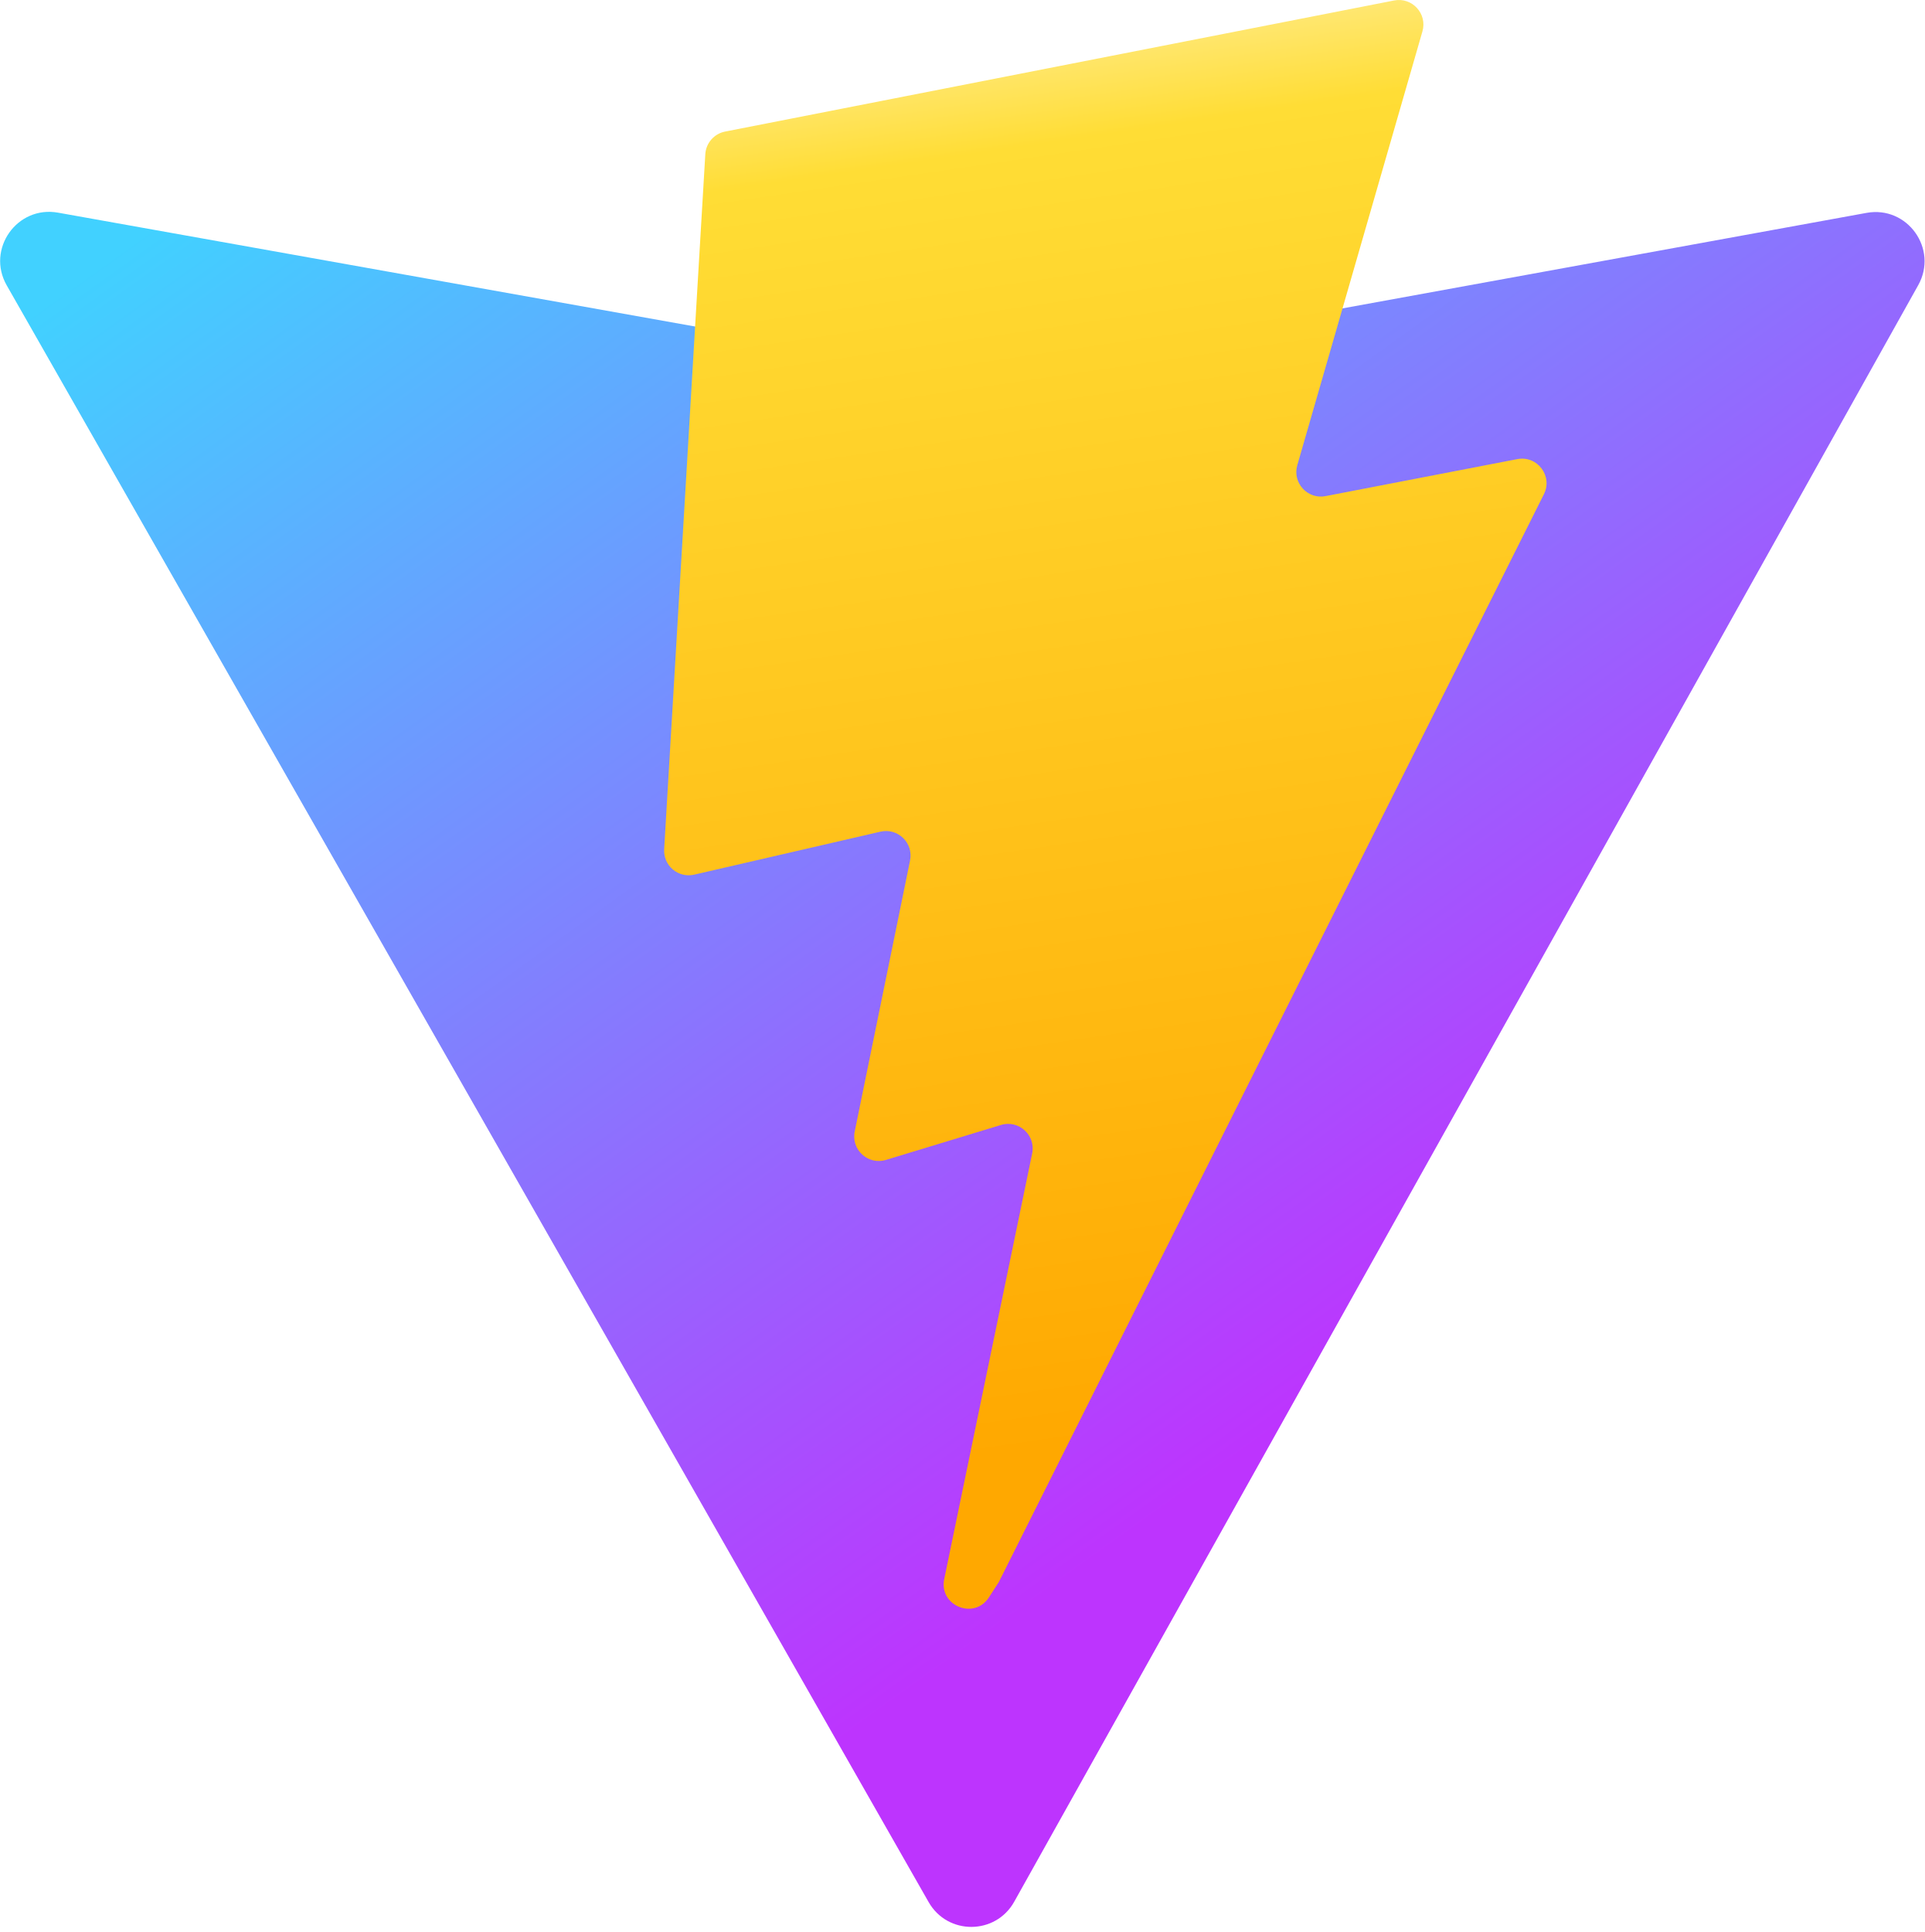
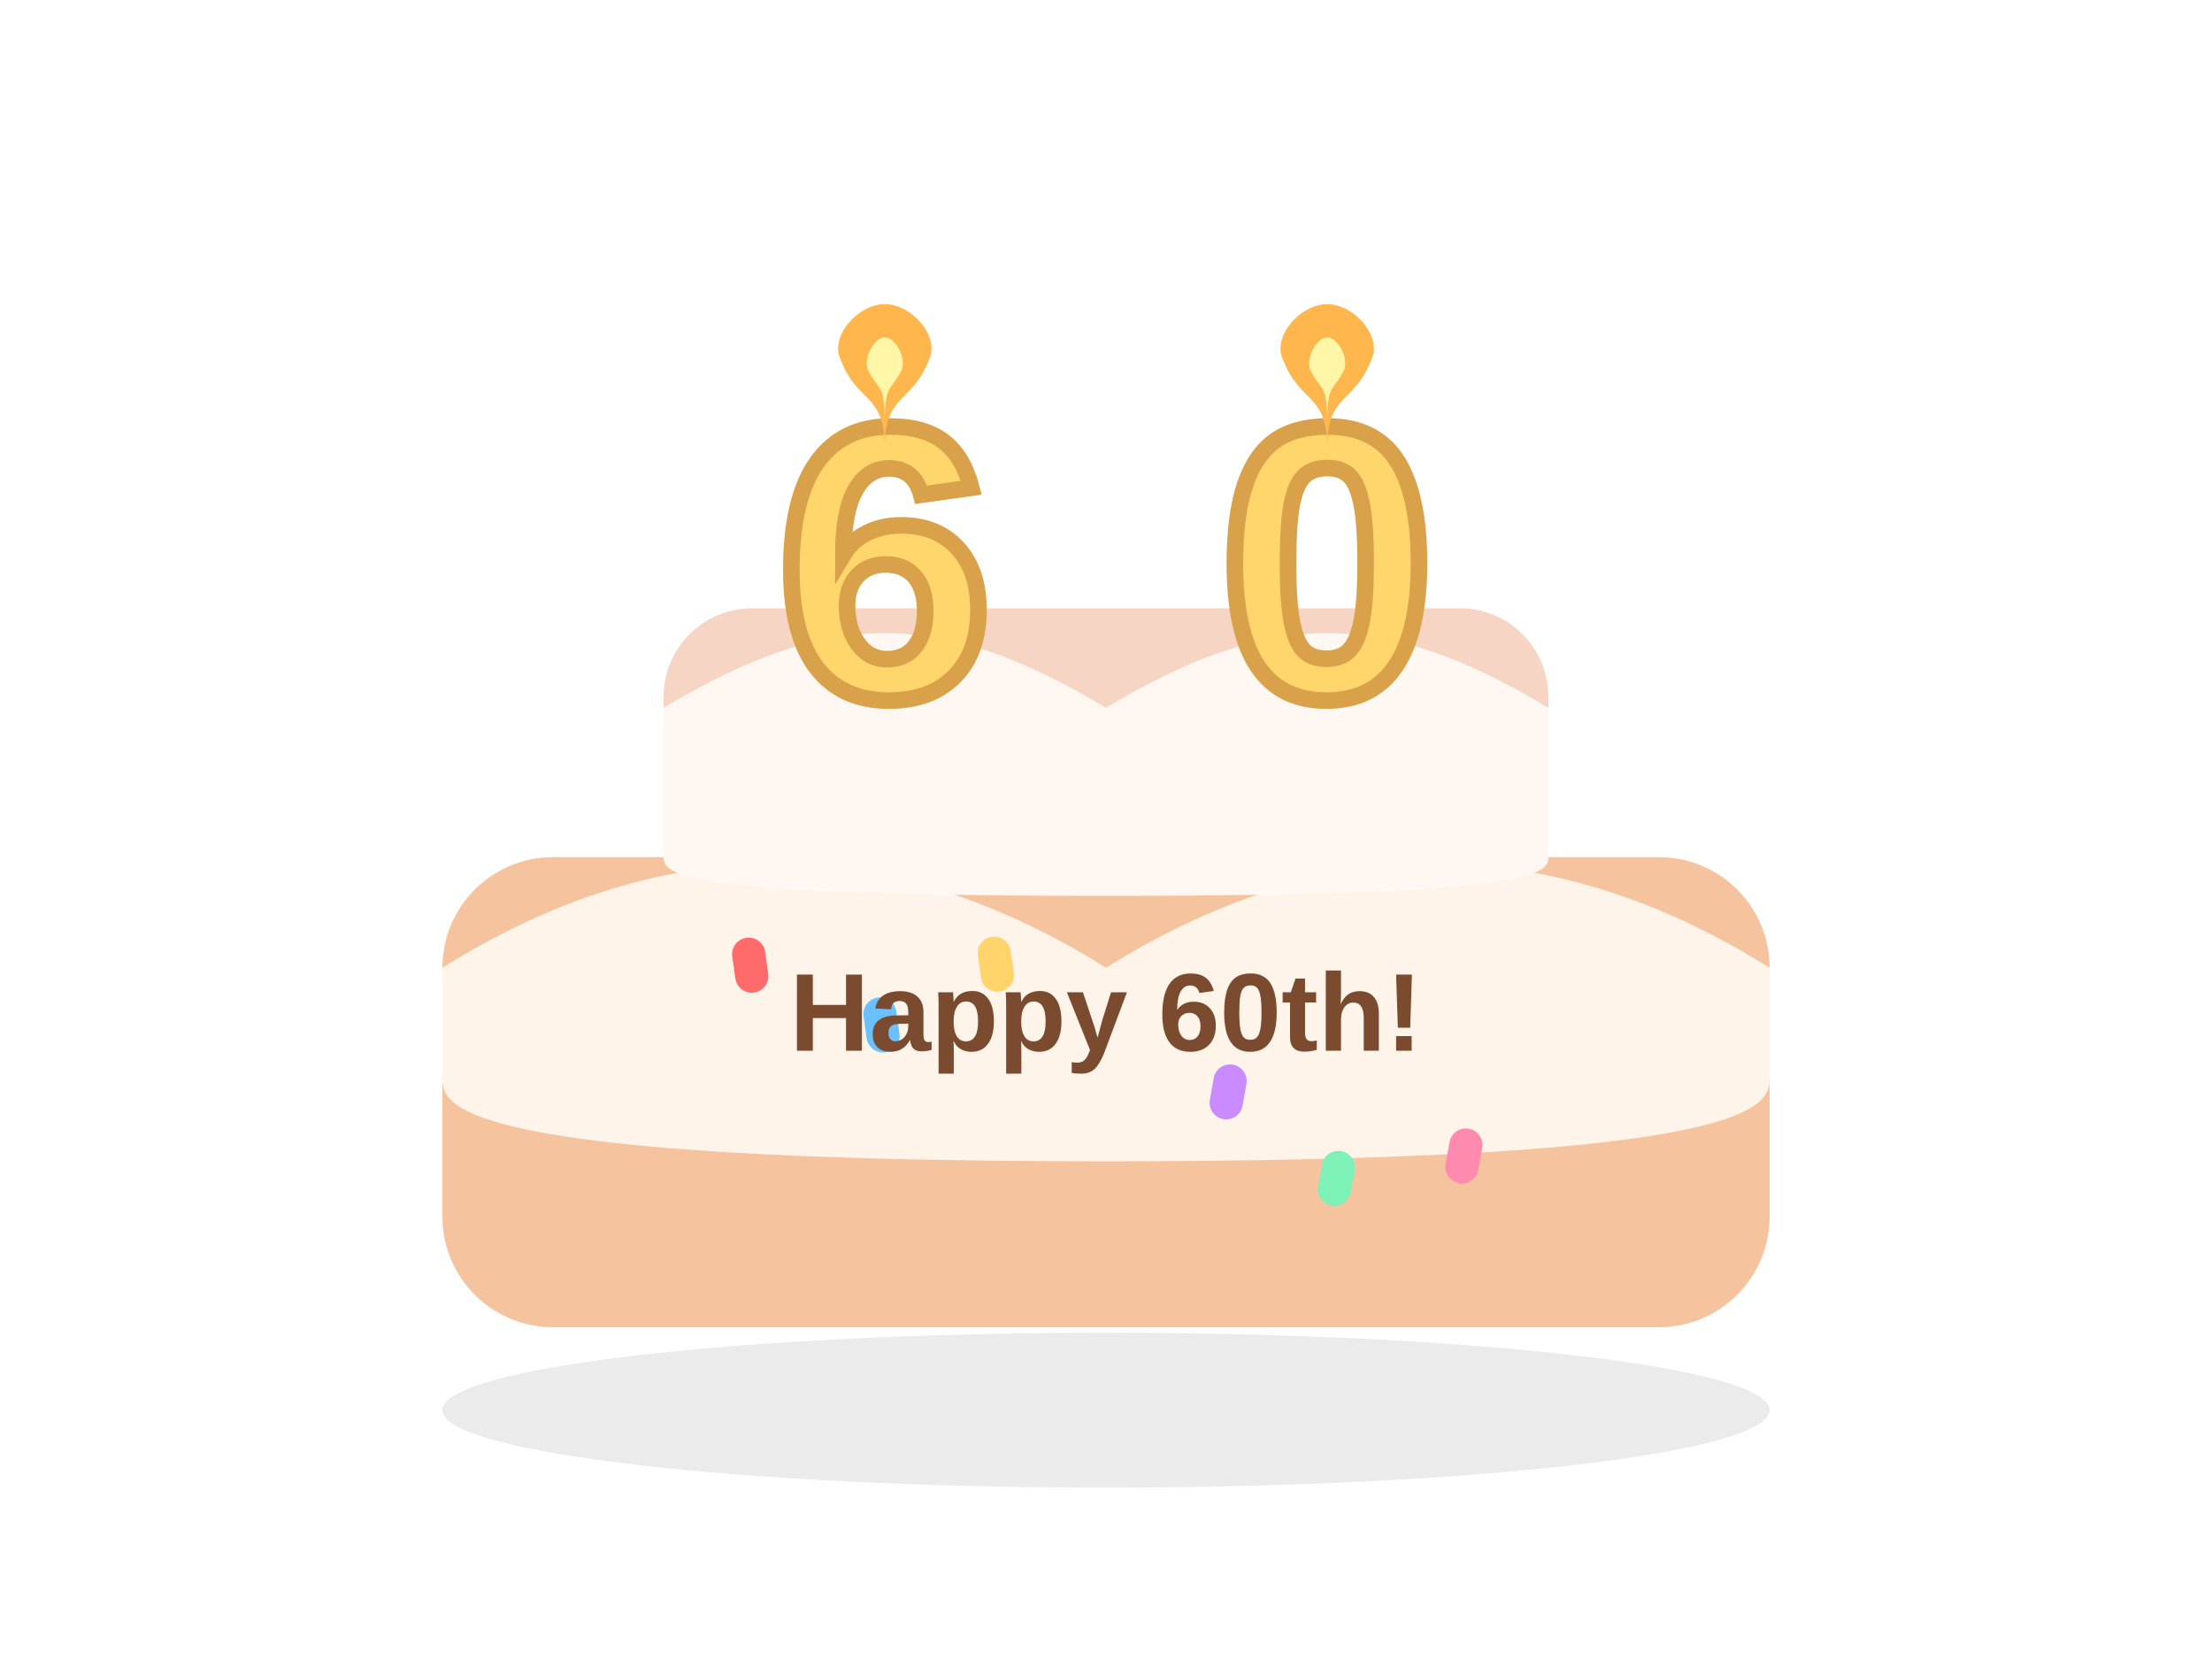
- <svg xmlns="http://www.w3.org/2000/svg" aria-hidden="true" role="img" class="iconify iconify--logos" width="31.88" height="32" preserveAspectRatio="xMidYMid meet" viewBox="0 0 256 257">
+ <svg xmlns="http://www.w3.org/2000/svg" viewBox="0 0 400 300">
+   <ellipse cx="200" cy="255" rx="120" ry="14" fill="rgba(0,0,0,0.08)" />
+   <rect x="80" y="155" width="240" height="85" rx="20" fill="#f6c39f" />
+   <path d="M80 175 C120 150, 160 150, 200 175 C240 150, 280 150, 320 175 L320 195 C320 200 318 210 200 210 C82 210 80 200 80 195 Z" fill="#fff4ea" />
+   <rect x="120" y="110" width="160" height="50" rx="16" fill="#f7d5c4" />
+   <path d="M120 128 C150 110, 170 110, 200 128 C230 110, 250 110, 280 128 L280 155 C280 158 278 162 200 162 C122 162 120 158 120 155 Z" fill="#fff8f2" />
+   <g transform="translate(132,170) rotate(-8)">
+     <rect x="0" y="0" width="6" height="10" rx="3" fill="#ff6b6b" />
+     <rect x="22" y="14" width="6" height="10" rx="3" fill="#6bc1ff" />
+     <rect x="44" y="6" width="6" height="10" rx="3" fill="#ffd56b" />
+   </g>
+   <g transform="translate(220,192) rotate(10)">
+     <rect x="0" y="0" width="6" height="10" rx="3" fill="#c98bff" />
+     <rect x="22" y="12" width="6" height="10" rx="3" fill="#7ef2b6" />
+     <rect x="44" y="4" width="6" height="10" rx="3" fill="#ff8ab0" />
+   </g>
  <defs>
-     <linearGradient id="IconifyId1813088fe1fbc01fb466" x1="-.828%" x2="57.636%" y1="7.652%" y2="78.411%">
-       <stop offset="0%" stop-color="#41D1FF" />
-       <stop offset="100%" stop-color="#BD34FE" />
-     </linearGradient>
-     <linearGradient id="IconifyId1813088fe1fbc01fb467" x1="43.376%" x2="50.316%" y1="2.242%" y2="89.03%">
-       <stop offset="0%" stop-color="#FFEA83" />
-       <stop offset="8.333%" stop-color="#FFDD35" />
-       <stop offset="100%" stop-color="#FFA800" />
-     </linearGradient>
+     <g id="flame">
+       <path d="M0 -12 C5 -12 10 -6 8 -2 C5 6 0 4 0 14 C0 4 -5 6 -8 -2 C-10 -6 -5 -12 0 -12 Z" fill="#ffb74d" />
+       <path d="M0 -6 C2 -6 4 -2 3 0 C1 4 0 2 0 10 C0 2 -1 4 -3 0 C-4 -2 -2 -6 0 -6 Z" fill="#fff6a8" />
+     </g>
  </defs>
-   <path fill="url(#IconifyId1813088fe1fbc01fb466)" d="M255.153 37.938L134.897 252.976c-2.483 4.44-8.862 4.466-11.382.048L.875 37.958c-2.746-4.814 1.371-10.646 6.827-9.67l120.385 21.517a6.537 6.537 0 0 0 2.322-.004l117.867-21.483c5.438-.991 9.574 4.796 6.877 9.62Z" />
-   <path fill="url(#IconifyId1813088fe1fbc01fb467)" d="M185.432.063L96.44 17.501a3.268 3.268 0 0 0-2.634 3.014l-5.474 92.456a3.268 3.268 0 0 0 3.997 3.378l24.777-5.718c2.318-.535 4.413 1.507 3.936 3.838l-7.361 36.047c-.495 2.426 1.782 4.5 4.151 3.78l15.304-4.649c2.372-.72 4.652 1.36 4.15 3.788l-11.698 56.621c-.732 3.542 3.979 5.473 5.943 2.437l1.313-2.028l72.516-144.72c1.215-2.423-.88-5.186-3.54-4.672l-25.505 4.922c-2.396.462-4.435-1.77-3.759-4.114l16.646-57.705c.677-2.35-1.37-4.583-3.769-4.113Z" />
+   <g transform="translate(160,86)">
+     <text x="0" y="40" font-family="Segoe UI, Arial" font-size="70" font-weight="900" text-anchor="middle" fill="#ffd66b" stroke="#d9a24a" stroke-width="3">
+       6
+     </text>
+     <g transform="translate(0,-19)">
+       <use href="#flame" />
+     </g>
+   </g>
+   <g transform="translate(240,86)">
+     <text x="0" y="40" font-family="Segoe UI, Arial" font-size="70" font-weight="900" text-anchor="middle" fill="#ffd66b" stroke="#d9a24a" stroke-width="3">
+       0
+     </text>
+     <g transform="translate(0,-19)">
+       <use href="#flame" />
+     </g>
+   </g>
+   <text x="200" y="190" font-family="Segoe UI, Arial" font-size="20" font-weight="700" text-anchor="middle" fill="#7b4b2f">
+     Happy 60th!
+   </text>
</svg>
